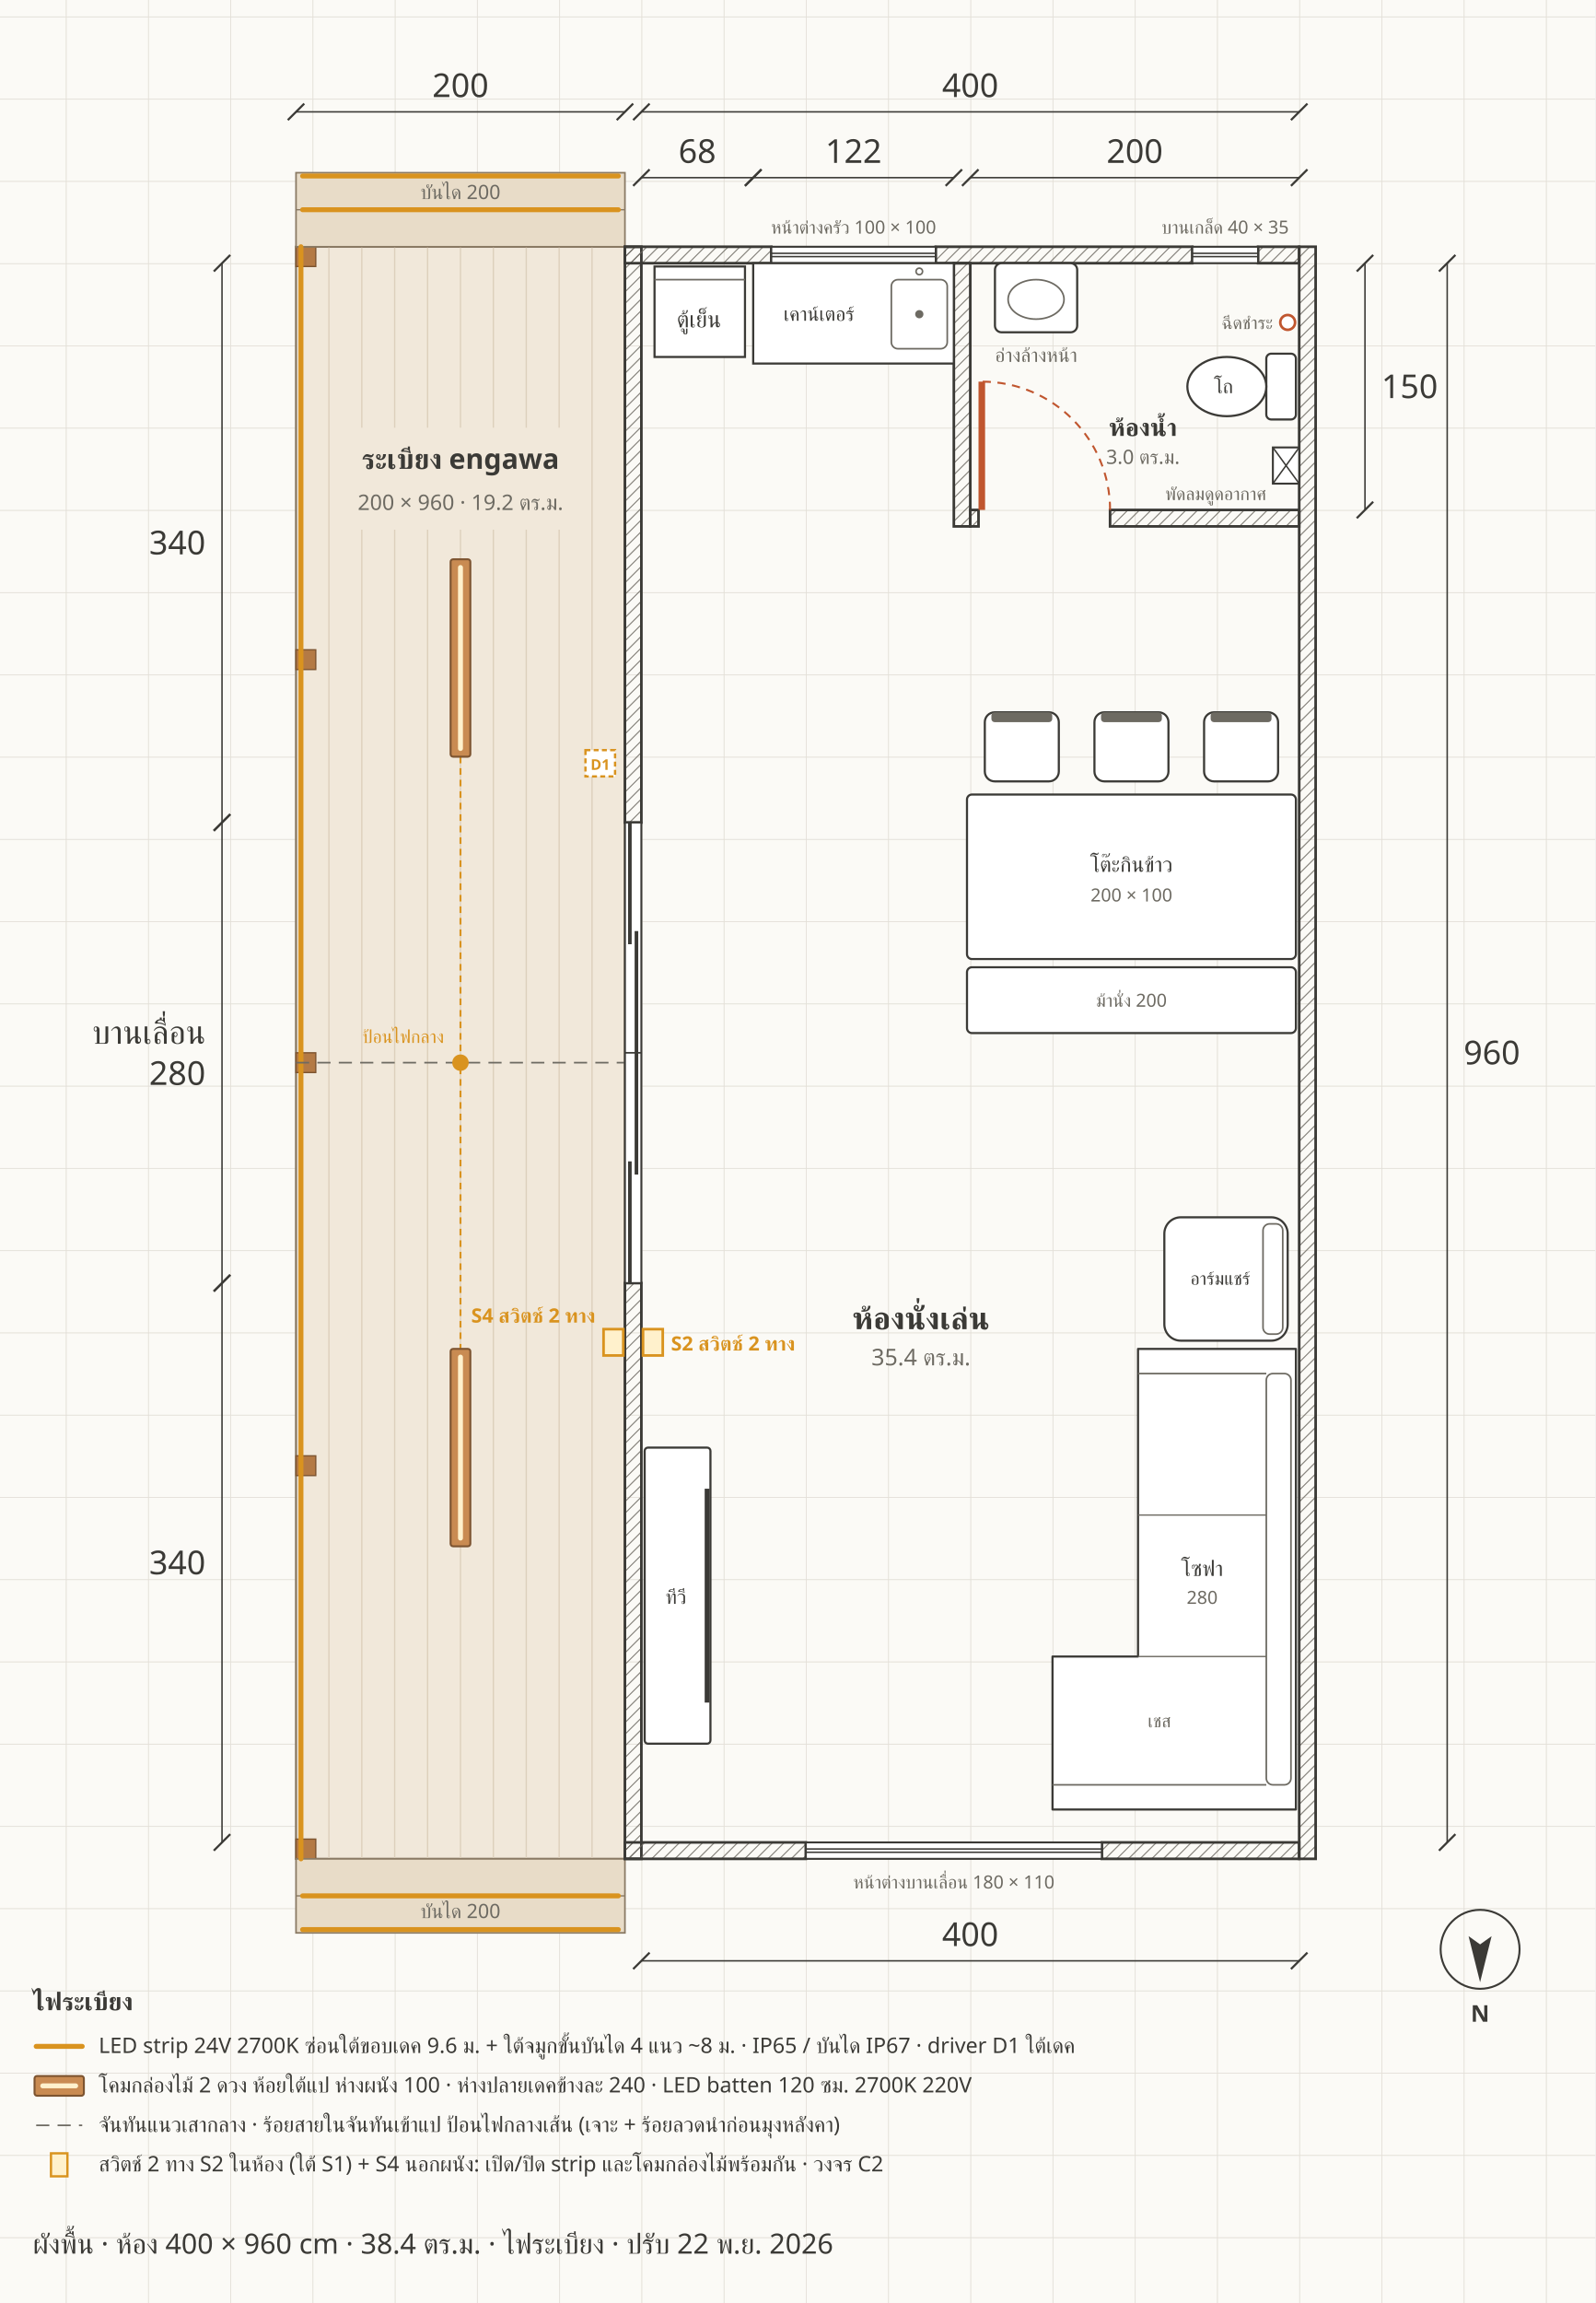
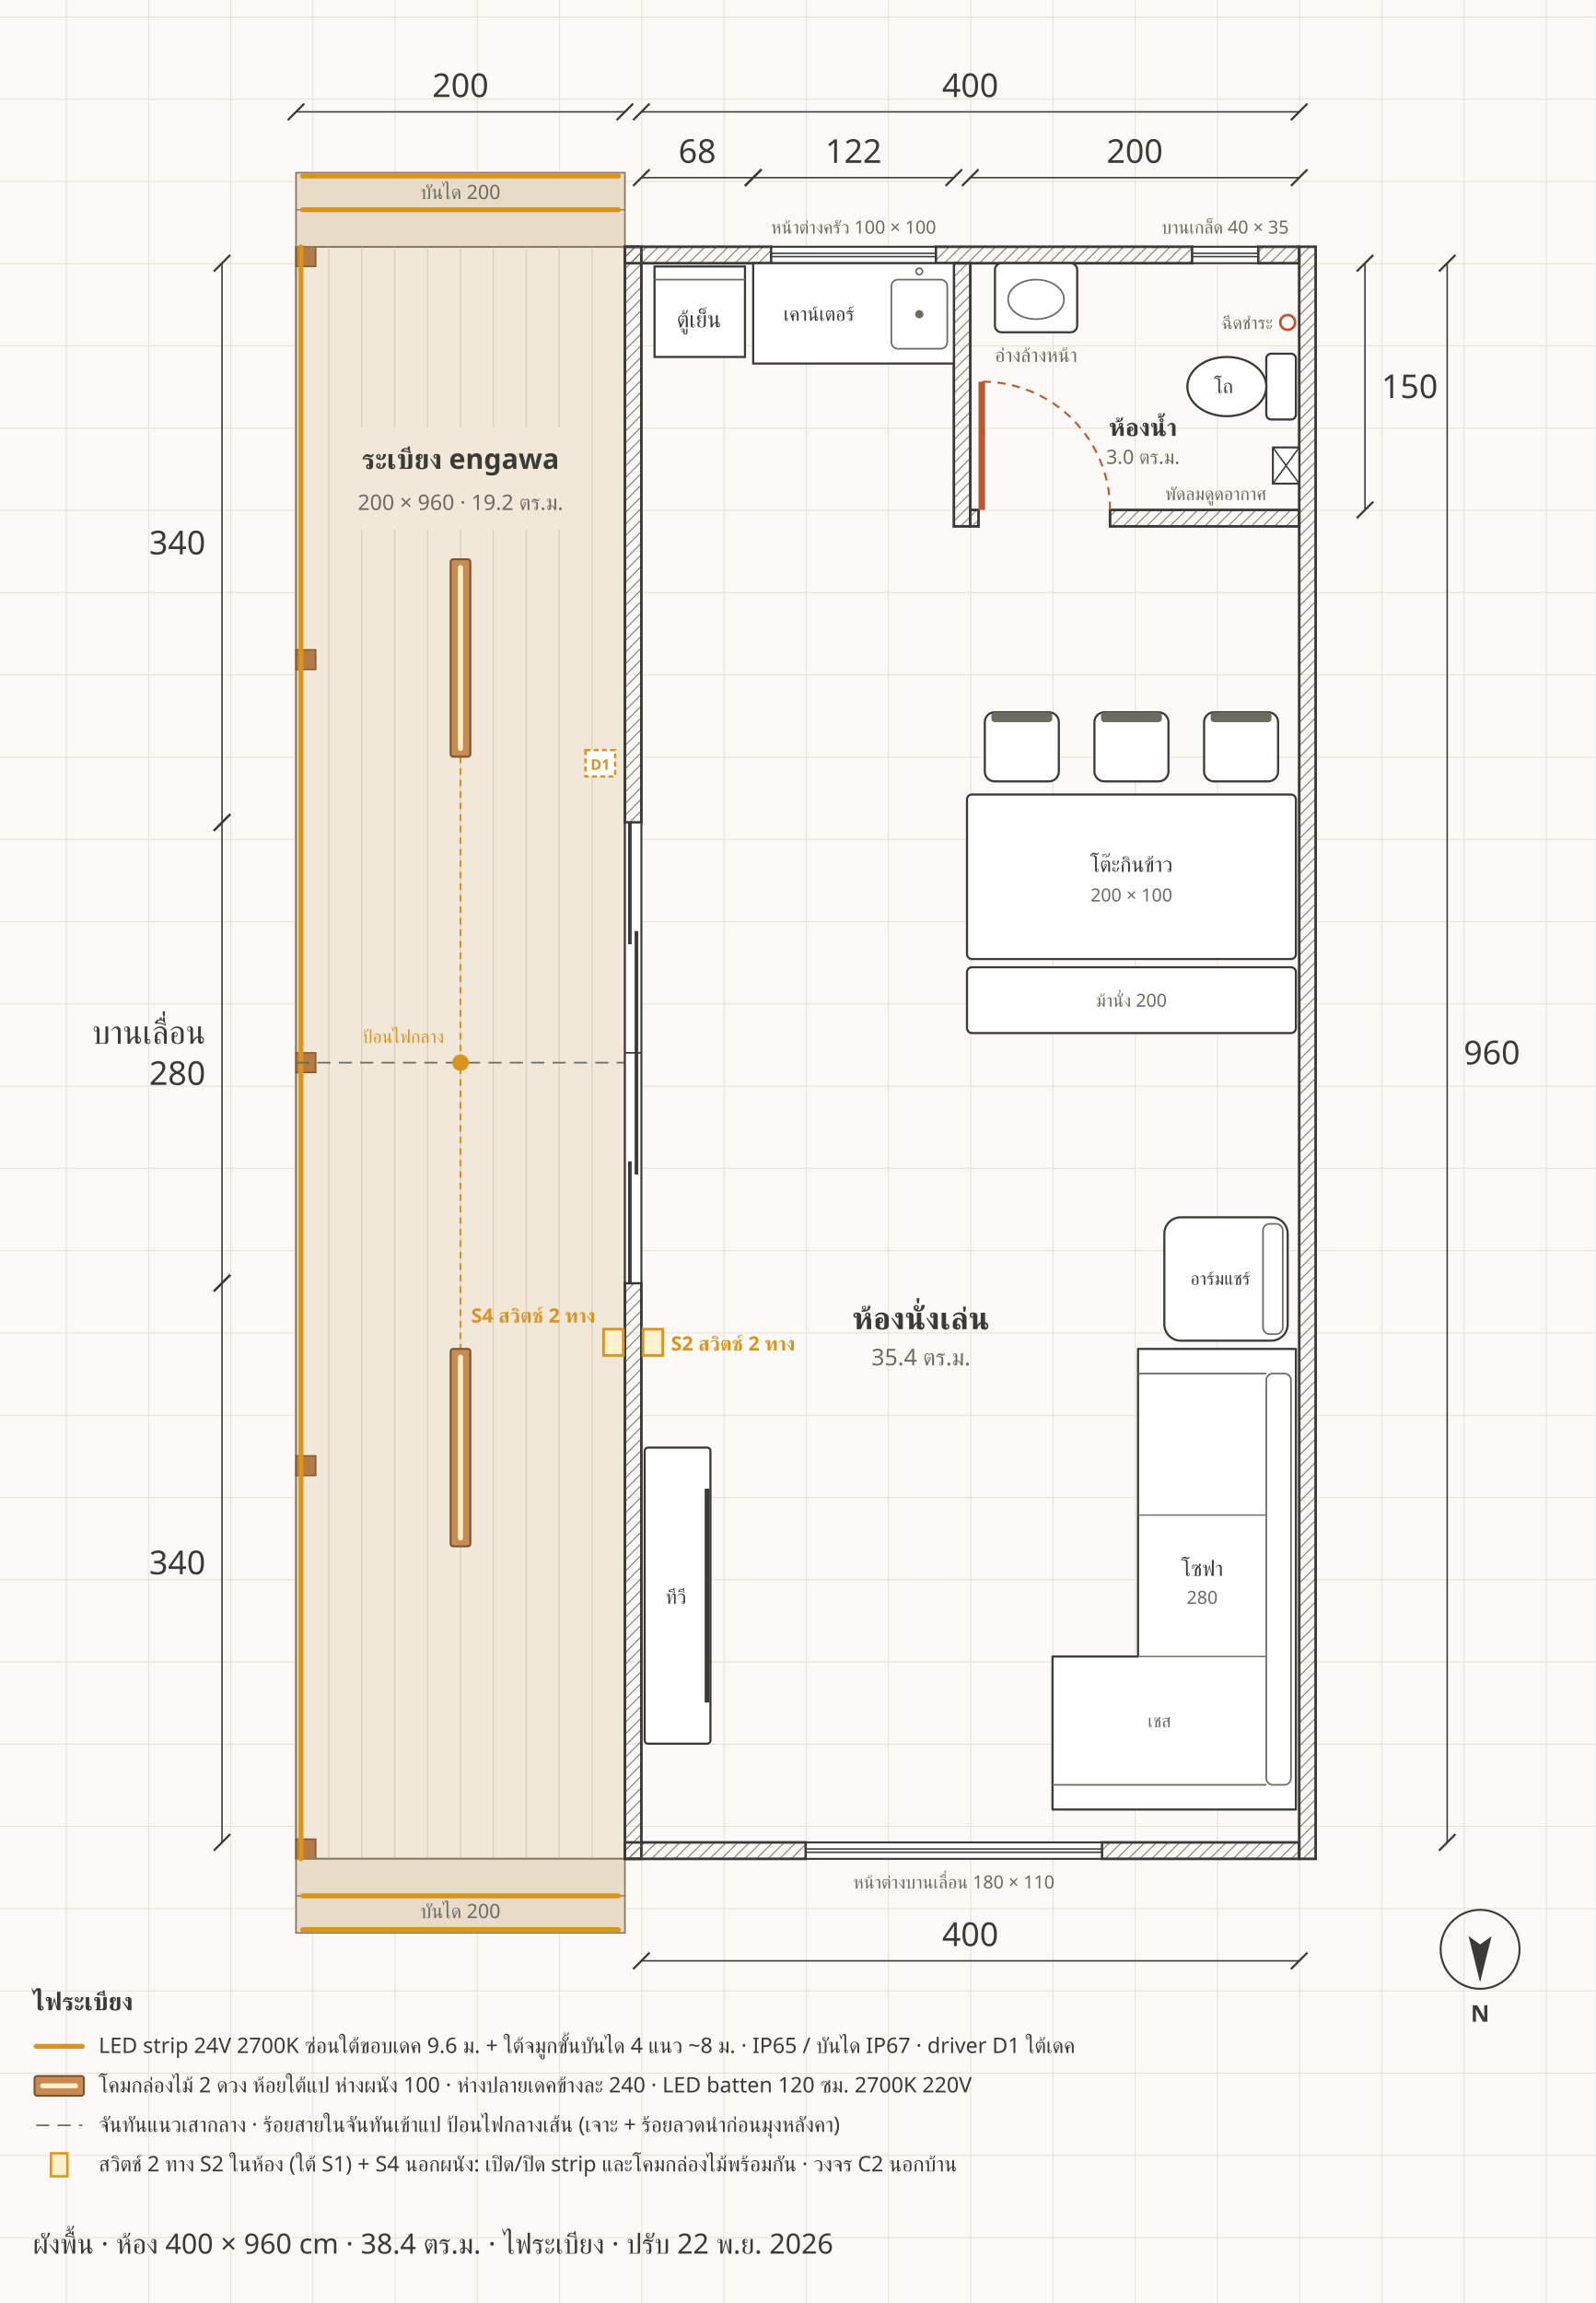
<svg xmlns="http://www.w3.org/2000/svg" viewBox="-390 -160 970 1400" width="970" height="1400" font-family="Leelawadee UI, Tahoma, sans-serif">
  <defs>
    <pattern id="grid" width="50" height="50" patternUnits="userSpaceOnUse" x="0" y="0">
      <path d="M50 0H0V50" fill="none" stroke="#e3e0d8" stroke-width="1" />
    </pattern>
    <pattern id="hatch" width="5" height="5" patternUnits="userSpaceOnUse" patternTransform="rotate(45)">
      <line x1="0" y1="0" x2="0" y2="5" stroke="#6d6a62" stroke-width="1" />
    </pattern>
  </defs>
  <rect x="-390" y="-160" width="970" height="1400" fill="#fbfaf6" />
  <rect x="-390" y="-160" width="970" height="1400" fill="url(#grid)" />
  <rect x="-210" y="-10" width="200" height="980" fill="#f1e8da" stroke="#8a7a64" stroke-width="1.3" />
  <line x1="-190" y1="-10" x2="-190" y2="970" stroke="#ddd0bc" stroke-width="0.8" />
  <line x1="-170" y1="-10" x2="-170" y2="970" stroke="#ddd0bc" stroke-width="0.8" />
  <line x1="-150" y1="-10" x2="-150" y2="970" stroke="#ddd0bc" stroke-width="0.8" />
  <line x1="-130" y1="-10" x2="-130" y2="970" stroke="#ddd0bc" stroke-width="0.8" />
  <line x1="-110" y1="-10" x2="-110" y2="970" stroke="#ddd0bc" stroke-width="0.8" />
  <line x1="-90" y1="-10" x2="-90" y2="970" stroke="#ddd0bc" stroke-width="0.8" />
  <line x1="-70" y1="-10" x2="-70" y2="970" stroke="#ddd0bc" stroke-width="0.8" />
  <line x1="-50" y1="-10" x2="-50" y2="970" stroke="#ddd0bc" stroke-width="0.8" />
  <line x1="-30" y1="-10" x2="-30" y2="970" stroke="#ddd0bc" stroke-width="0.8" />
  <rect x="-210" y="-10" width="12" height="12" fill="#b47a45" stroke="#7d5430" stroke-width="0.8" />
  <rect x="-210" y="235" width="12" height="12" fill="#b47a45" stroke="#7d5430" stroke-width="0.8" />
  <rect x="-210" y="480" width="12" height="12" fill="#b47a45" stroke="#7d5430" stroke-width="0.8" />
  <rect x="-210" y="725" width="12" height="12" fill="#b47a45" stroke="#7d5430" stroke-width="0.8" />
  <rect x="-210" y="958" width="12" height="12" fill="#b47a45" stroke="#7d5430" stroke-width="0.8" />
  <rect x="-210" y="-55" width="200" height="45" fill="#e8dcc8" stroke="#8a7a64" stroke-width="1" />
  <rect x="-210" y="970" width="200" height="45" fill="#e8dcc8" stroke="#8a7a64" stroke-width="1" />
  <line x1="-210" y1="-32.5" x2="-10" y2="-32.5" stroke="#8a7a64" stroke-width="0.8" />
  <line x1="-210" y1="992.5" x2="-10" y2="992.5" stroke="#8a7a64" stroke-width="0.8" />
  <text x="-110" y="-39" font-size="12" font-weight="400" text-anchor="middle" fill="#6d6a62">บันได 200</text>
  <text x="-110" y="1006" font-size="12" font-weight="400" text-anchor="middle" fill="#6d6a62">บันได 200</text>
  <rect x="-185" y="100" width="150" height="62" fill="#f1e8da" />
  <text x="-110" y="125" font-size="17" font-weight="600" text-anchor="middle" fill="#3b3a36">ระเบียง engawa</text>
  <text x="-110" y="150" font-size="13" font-weight="400" text-anchor="middle" fill="#6d6a62">200 × 960 · 19.2 ตร.ม.</text>
  <line x1="-207" y1="-10" x2="-207" y2="970" stroke="#d9931f" stroke-width="3" stroke-linecap="round" />
  <line x1="-206" y1="-32.5" x2="-14" y2="-32.5" stroke="#d9931f" stroke-width="3" stroke-linecap="round" />
  <line x1="-206" y1="-53" x2="-14" y2="-53" stroke="#d9931f" stroke-width="3" stroke-linecap="round" />
  <line x1="-206" y1="992.5" x2="-14" y2="992.5" stroke="#d9931f" stroke-width="3" stroke-linecap="round" />
  <line x1="-206" y1="1013" x2="-14" y2="1013" stroke="#d9931f" stroke-width="3" stroke-linecap="round" />
  <line x1="-210" y1="486" x2="-10" y2="486" stroke="#6d6a62" stroke-width="1" stroke-dasharray="8 5" />
  <line x1="-110" y1="300" x2="-110" y2="660" stroke="#d9931f" stroke-width="1.2" stroke-dasharray="4 3" />
  <rect x="-116" y="180" width="12" height="120" rx="1.5" fill="#c98b52" stroke="#7d5430" stroke-width="1.2" />
  <line x1="-110" y1="185" x2="-110" y2="295" stroke="#fff1cc" stroke-width="3" stroke-linecap="round" />
  <rect x="-116" y="660" width="12" height="120" rx="1.5" fill="#c98b52" stroke="#7d5430" stroke-width="1.2" />
  <line x1="-110" y1="665" x2="-110" y2="775" stroke="#fff1cc" stroke-width="3" stroke-linecap="round" />
  <circle cx="-110" cy="486" r="5" fill="#d9931f" />
  <text x="-120" y="474" font-size="11" font-weight="400" text-anchor="end" fill="#d9931f">ป้อนไฟกลาง</text>
  <rect x="-34" y="296" width="18" height="16" fill="#fff" stroke="#d9931f" stroke-width="1.4" stroke-dasharray="3 2" />
  <text x="-25" y="308" font-size="9" font-weight="600" text-anchor="middle" fill="#d9931f">D1</text>
  <rect x="-10" y="-10" width="10" height="350" fill="url(#hatch)" stroke="#3b3a36" stroke-width="1.6" />
  <rect x="-10" y="620" width="10" height="350" fill="url(#hatch)" stroke="#3b3a36" stroke-width="1.6" />
  <rect x="400" y="-10" width="10" height="980" fill="url(#hatch)" stroke="#3b3a36" stroke-width="1.6" />
  <rect x="-10" y="-10" width="89" height="10" fill="url(#hatch)" stroke="#3b3a36" stroke-width="1.6" />
  <rect x="179" y="-10" width="156" height="10" fill="url(#hatch)" stroke="#3b3a36" stroke-width="1.6" />
  <rect x="375" y="-10" width="25" height="10" fill="url(#hatch)" stroke="#3b3a36" stroke-width="1.6" />
  <rect x="-10" y="960" width="110" height="10" fill="url(#hatch)" stroke="#3b3a36" stroke-width="1.6" />
  <rect x="280" y="960" width="120" height="10" fill="url(#hatch)" stroke="#3b3a36" stroke-width="1.6" />
  <rect x="79" y="-10" width="100" height="10" fill="#fff" stroke="#3b3a36" stroke-width="1.2" />
  <g stroke="#3b3a36" stroke-width="0.9">
    <line x1="79" y1="-6" x2="179" y2="-6" />
    <line x1="79" y1="-4" x2="179" y2="-4" />
  </g>
  <rect x="335" y="-10" width="40" height="10" fill="#fff" stroke="#3b3a36" stroke-width="1.2" />
  <g stroke="#3b3a36" stroke-width="0.9">
    <line x1="335" y1="-6" x2="375" y2="-6" />
    <line x1="335" y1="-4" x2="375" y2="-4" />
  </g>
  <rect x="100" y="960" width="180" height="10" fill="#fff" stroke="#3b3a36" stroke-width="1.2" />
  <g stroke="#3b3a36" stroke-width="0.9">
    <line x1="100" y1="964" x2="280" y2="964" />
    <line x1="100" y1="966" x2="280" y2="966" />
  </g>
  <rect x="-10" y="340" width="10" height="280" fill="#fff" stroke="#3b3a36" stroke-width="1.2" />
  <g stroke="#3b3a36" stroke-width="2.2">
    <line x1="-7" y1="340" x2="-7" y2="414" />
    <line x1="-7" y1="546" x2="-7" y2="620" />
    <line x1="-3" y1="406" x2="-3" y2="480" />
    <line x1="-3" y1="480" x2="-3" y2="554" />
  </g>
  <line x1="-10" y1="480" x2="0" y2="480" stroke="#3b3a36" stroke-width="1" />
  <rect x="1" y="648" width="12" height="16" fill="#fff1cc" stroke="#d9931f" stroke-width="1.6" />
  <text x="18" y="661" font-size="12" font-weight="600" text-anchor="start" fill="#d9931f">S2 สวิตช์ 2 ทาง</text>
  <rect x="-23" y="648" width="12" height="16" fill="#fff1cc" stroke="#d9931f" stroke-width="1.6" />
  <text x="-28" y="644" font-size="12" font-weight="600" text-anchor="end" fill="#d9931f">S4 สวิตช์ 2 ทาง</text>
  <rect x="190" y="0" width="10" height="160" fill="url(#hatch)" stroke="#3b3a36" stroke-width="1.6" />
  <rect x="200" y="150" width="5" height="10" fill="url(#hatch)" stroke="#3b3a36" stroke-width="1.6" />
  <rect x="285" y="150" width="115" height="10" fill="url(#hatch)" stroke="#3b3a36" stroke-width="1.6" />
  <rect x="205" y="72" width="4" height="78" fill="#c0562f" />
  <path d="M285 150 A78 78 0 0 0 207 72" fill="none" stroke="#c0562f" stroke-width="1.2" stroke-dasharray="5 4" />
  <rect x="8" y="2" width="55" height="55" fill="#fff" stroke="#3b3a36" stroke-width="1.3" />
  <line x1="8" y1="10" x2="63" y2="10" stroke="#6d6a62" stroke-width="1" />
  <text x="35" y="39" font-size="14" font-weight="400" text-anchor="middle" fill="#3b3a36">ตู้เย็น</text>
  <rect x="68" y="0" width="122" height="61" fill="#fff" stroke="#3b3a36" stroke-width="1.3" />
  <rect x="152" y="10" width="34" height="42" rx="4" fill="none" stroke="#6d6a62" stroke-width="1" />
  <circle cx="169" cy="31" r="2.5" fill="#6d6a62" />
  <circle cx="169" cy="5" r="2" fill="none" stroke="#6d6a62" stroke-width="1" />
  <text x="108" y="35" font-size="12" font-weight="400" text-anchor="middle" fill="#3b3a36">เคาน์เตอร์</text>
  <rect x="215" y="0" width="50" height="42" rx="4" fill="#fff" stroke="#3b3a36" stroke-width="1.3" />
  <ellipse cx="240" cy="22" rx="17" ry="12" fill="none" stroke="#6d6a62" stroke-width="1" />
  <text x="240" y="60" font-size="12" font-weight="400" text-anchor="middle" fill="#6d6a62">อ่างล้างหน้า</text>
  <rect x="380" y="55" width="18" height="40" rx="3" fill="#fff" stroke="#3b3a36" stroke-width="1.3" />
  <ellipse cx="356" cy="75" rx="24" ry="18" fill="#fff" stroke="#3b3a36" stroke-width="1.3" />
  <text x="354" y="79" font-size="12" font-weight="400" text-anchor="middle" fill="#3b3a36">โถ</text>
  <circle cx="393" cy="36" r="4.5" fill="#fff" stroke="#c0562f" stroke-width="1.6" />
  <text x="384" y="40" font-size="11" font-weight="400" text-anchor="end" fill="#6d6a62">ฉีดชำระ</text>
  <rect x="384" y="112" width="16" height="22" fill="#fff" stroke="#3b3a36" stroke-width="1.2" />
  <path d="M384 112 L400 134 M400 112 L384 134" stroke="#3b3a36" stroke-width="0.9" />
  <text x="380" y="144" font-size="11" font-weight="400" text-anchor="end" fill="#6d6a62">พัดลมดูดอากาศ</text>
  <text x="305" y="105" font-size="15" font-weight="600" text-anchor="middle" fill="#3b3a36">ห้องน้ำ</text>
  <text x="305" y="122" font-size="12" font-weight="400" text-anchor="middle" fill="#6d6a62">3.0 ตร.ม.</text>
  <rect x="208.833" y="273" width="45" height="42" rx="6" fill="#fff" stroke="#3b3a36" stroke-width="1.3" />
  <rect x="212.833" y="273" width="37" height="6" rx="2" fill="#6d6a62" />
  <rect x="275.5" y="273" width="45" height="42" rx="6" fill="#fff" stroke="#3b3a36" stroke-width="1.3" />
  <rect x="279.5" y="273" width="37" height="6" rx="2" fill="#6d6a62" />
  <rect x="342.167" y="273" width="45" height="42" rx="6" fill="#fff" stroke="#3b3a36" stroke-width="1.3" />
  <rect x="346.167" y="273" width="37" height="6" rx="2" fill="#6d6a62" />
  <rect x="198" y="323" width="200" height="100" rx="3" fill="#fff" stroke="#3b3a36" stroke-width="1.3" />
  <text x="298" y="370" font-size="13" font-weight="400" text-anchor="middle" fill="#3b3a36">โต๊ะกินข้าว</text>
  <text x="298" y="388" font-size="11" font-weight="400" text-anchor="middle" fill="#6d6a62">200 × 100</text>
  <rect x="198" y="428" width="200" height="40" rx="3" fill="#fff" stroke="#3b3a36" stroke-width="1.3" />
  <text x="298" y="452" font-size="11" font-weight="400" text-anchor="middle" fill="#6d6a62">ม้านั่ง 200</text>
  <rect x="318" y="580" width="75" height="75" rx="10" fill="#fff" stroke="#3b3a36" stroke-width="1.3" />
  <rect x="378" y="584" width="12" height="67" rx="4" fill="none" stroke="#6d6a62" stroke-width="1" />
  <text x="352" y="621" font-size="11" font-weight="400" text-anchor="middle" fill="#3b3a36">อาร์มแชร์</text>
  <path d="M302 660 H398 V940 H250 V847 H302 Z" stroke-linejoin="round" fill="#fff" stroke="#3b3a36" stroke-width="1.3" />
  <rect x="380" y="675" width="15" height="250" rx="4" fill="none" stroke="#6d6a62" stroke-width="1" />
  <line x1="302" y1="675" x2="380" y2="675" stroke="#6d6a62" stroke-width="1" />
  <line x1="250" y1="925" x2="380" y2="925" stroke="#6d6a62" stroke-width="1" />
  <line x1="302" y1="761" x2="380" y2="761" stroke="#6d6a62" stroke-width="0.8" />
  <line x1="302" y1="847" x2="380" y2="847" stroke="#6d6a62" stroke-width="0.8" />
  <text x="341" y="798" font-size="13" font-weight="400" text-anchor="middle" fill="#3b3a36">โซฟา</text>
  <text x="341" y="815" font-size="11" font-weight="400" text-anchor="middle" fill="#6d6a62">280</text>
  <text x="315" y="890" font-size="11" font-weight="400" text-anchor="middle" fill="#6d6a62">เชส</text>
  <rect x="2" y="720" width="40" height="180" rx="2" fill="#fff" stroke="#3b3a36" stroke-width="1.3" />
  <line x1="40" y1="745" x2="40" y2="875" stroke="#3b3a36" stroke-width="3" />
  <text x="21" y="815" font-size="12" font-weight="400" text-anchor="middle" fill="#3b3a36">ทีวี</text>
  <text x="170" y="648" font-size="19" font-weight="600" text-anchor="middle" fill="#3b3a36">ห้องนั่งเล่น</text>
  <text x="170" y="670" font-size="14" font-weight="400" text-anchor="middle" fill="#6d6a62">35.4 ตร.ม.</text>
  <text x="129" y="-18" font-size="11" font-weight="400" text-anchor="middle" fill="#6d6a62">หน้าต่างครัว 100 × 100</text>
  <text x="355" y="-18" font-size="11" font-weight="400" text-anchor="middle" fill="#6d6a62">บานเกล็ด 40 × 35</text>
  <text x="190" y="988" font-size="11" font-weight="400" text-anchor="middle" fill="#6d6a62">หน้าต่างบานเลื่อน 180 × 110</text>
  <g>
    <line x1="0" y1="-52" x2="68" y2="-52" stroke="#3b3a36" stroke-width="0.9" />
    <line x1="-5" y1="-47" x2="5" y2="-57" stroke="#3b3a36" stroke-width="1.3" />
    <line x1="63" y1="-47" x2="73" y2="-57" stroke="#3b3a36" stroke-width="1.3" />
    <text x="34" y="-61" font-size="20" font-weight="500" text-anchor="middle" fill="#3b3a36">68</text>
  </g>
  <g>
    <line x1="68" y1="-52" x2="190" y2="-52" stroke="#3b3a36" stroke-width="0.9" />
    <line x1="63" y1="-47" x2="73" y2="-57" stroke="#3b3a36" stroke-width="1.3" />
    <line x1="185" y1="-47" x2="195" y2="-57" stroke="#3b3a36" stroke-width="1.3" />
    <text x="129" y="-61" font-size="20" font-weight="500" text-anchor="middle" fill="#3b3a36">122</text>
  </g>
  <g>
    <line x1="200" y1="-52" x2="400" y2="-52" stroke="#3b3a36" stroke-width="0.9" />
    <line x1="195" y1="-47" x2="205" y2="-57" stroke="#3b3a36" stroke-width="1.3" />
    <line x1="395" y1="-47" x2="405" y2="-57" stroke="#3b3a36" stroke-width="1.3" />
    <text x="300" y="-61" font-size="20" font-weight="500" text-anchor="middle" fill="#3b3a36">200</text>
  </g>
  <g>
    <line x1="0" y1="-92" x2="400" y2="-92" stroke="#3b3a36" stroke-width="0.9" />
    <line x1="-5" y1="-87" x2="5" y2="-97" stroke="#3b3a36" stroke-width="1.3" />
    <line x1="395" y1="-87" x2="405" y2="-97" stroke="#3b3a36" stroke-width="1.3" />
    <text x="200" y="-101" font-size="20" font-weight="500" text-anchor="middle" fill="#3b3a36">400</text>
  </g>
  <g>
    <line x1="-210" y1="-92" x2="-10" y2="-92" stroke="#3b3a36" stroke-width="0.9" />
    <line x1="-215" y1="-87" x2="-205" y2="-97" stroke="#3b3a36" stroke-width="1.3" />
    <line x1="-15" y1="-87" x2="-5" y2="-97" stroke="#3b3a36" stroke-width="1.3" />
    <text x="-110" y="-101" font-size="20" font-weight="500" text-anchor="middle" fill="#3b3a36">200</text>
  </g>
  <g>
    <line x1="440" y1="0" x2="440" y2="150" stroke="#3b3a36" stroke-width="0.9" />
    <line x1="435" y1="5" x2="445" y2="-5" stroke="#3b3a36" stroke-width="1.3" />
    <line x1="435" y1="155" x2="445" y2="145" stroke="#3b3a36" stroke-width="1.3" />
    <text x="450" y="82" font-size="20" font-weight="500" text-anchor="start" fill="#3b3a36">150</text>
  </g>
  <g>
    <line x1="490" y1="0" x2="490" y2="960" stroke="#3b3a36" stroke-width="0.9" />
    <line x1="485" y1="5" x2="495" y2="-5" stroke="#3b3a36" stroke-width="1.3" />
    <line x1="485" y1="965" x2="495" y2="955" stroke="#3b3a36" stroke-width="1.3" />
    <text x="500" y="487" font-size="20" font-weight="500" text-anchor="start" fill="#3b3a36">960</text>
  </g>
  <g>
    <line x1="-255" y1="0" x2="-255" y2="340" stroke="#3b3a36" stroke-width="0.9" />
    <line x1="-260" y1="5" x2="-250" y2="-5" stroke="#3b3a36" stroke-width="1.3" />
    <line x1="-260" y1="345" x2="-250" y2="335" stroke="#3b3a36" stroke-width="1.3" />
    <text x="-265" y="177" font-size="20" font-weight="500" text-anchor="end" fill="#3b3a36">340</text>
  </g>
  <g>
    <line x1="-255" y1="340" x2="-255" y2="620" stroke="#3b3a36" stroke-width="0.9" />
    <line x1="-260" y1="345" x2="-250" y2="335" stroke="#3b3a36" stroke-width="1.3" />
    <line x1="-260" y1="625" x2="-250" y2="615" stroke="#3b3a36" stroke-width="1.3" />
    <text x="-265" y="474.5" font-size="20" font-weight="500" text-anchor="end" fill="#3b3a36">บานเลื่อน</text>
    <text x="-265" y="499.5" font-size="20" font-weight="500" text-anchor="end" fill="#3b3a36">280</text>
  </g>
  <g>
    <line x1="-255" y1="620" x2="-255" y2="960" stroke="#3b3a36" stroke-width="0.9" />
    <line x1="-260" y1="625" x2="-250" y2="615" stroke="#3b3a36" stroke-width="1.3" />
    <line x1="-260" y1="965" x2="-250" y2="955" stroke="#3b3a36" stroke-width="1.3" />
    <text x="-265" y="797" font-size="20" font-weight="500" text-anchor="end" fill="#3b3a36">340</text>
  </g>
  <g>
    <line x1="0" y1="1032" x2="400" y2="1032" stroke="#3b3a36" stroke-width="0.9" />
    <line x1="-5" y1="1037" x2="5" y2="1027" stroke="#3b3a36" stroke-width="1.3" />
    <line x1="395" y1="1037" x2="405" y2="1027" stroke="#3b3a36" stroke-width="1.3" />
    <text x="200" y="1023" font-size="20" font-weight="500" text-anchor="middle" fill="#3b3a36">400</text>
  </g>
  <g transform="translate(510 1025)">
    <circle r="24" fill="none" stroke="#3b3a36" stroke-width="1.2" />
    <path d="M0 20 L7 -8 L0 -3 L-7 -8 Z" fill="#3b3a36" />
    <text x="0" y="44" font-size="14" font-weight="600" text-anchor="middle" fill="#3b3a36">N</text>
  </g>
  <text x="-370" y="1062" font-size="15" font-weight="600" text-anchor="start" fill="#3b3a36">ไฟระเบียง</text>
  <line x1="-368" y1="1084" x2="-340" y2="1084" stroke="#d9931f" stroke-width="3" stroke-linecap="round" />
  <text x="-330" y="1088" font-size="13" font-weight="400" text-anchor="start" fill="#3b3a36">LED strip 24V 2700K ซ่อนใต้ขอบเดค 9.6 ม. + ใต้จมูกขั้นบันได 4 แนว ~8 ม. · IP65 / บันได IP67 · driver D1 ใต้เดค</text>
  <g transform="rotate(-90 -354 1108)">
    <rect x="-360" y="1093" width="12" height="30" rx="1.5" fill="#c98b52" stroke="#7d5430" stroke-width="1.2" />
    <line x1="-354" y1="1098" x2="-354" y2="1118" stroke="#fff1cc" stroke-width="3" stroke-linecap="round" />
  </g>
  <text x="-330" y="1112" font-size="13" font-weight="400" text-anchor="start" fill="#3b3a36">โคมกล่องไม้ 2 ดวง ห้อยใต้แป ห่างผนัง 100 · ห่างปลายเดคข้างละ 240 · LED batten 120 ซม. 2700K 220V</text>
  <line x1="-368" y1="1132" x2="-340" y2="1132" stroke="#6d6a62" stroke-width="1" stroke-dasharray="8 5" />
  <text x="-330" y="1136" font-size="13" font-weight="400" text-anchor="start" fill="#3b3a36">จันทันแนวเสากลาง · ร้อยสายในจันทันเข้าแป ป้อนไฟกลางเส้น (เจาะ + ร้อยลวดนำก่อนมุงหลังคา)</text>
  <rect x="-359" y="1149" width="10" height="14" fill="#fff1cc" stroke="#d9931f" stroke-width="1.4" />
-   <text x="-330" y="1160" font-size="13" font-weight="400" text-anchor="start" fill="#3b3a36">สวิตช์ 2 ทาง S2 ในห้อง (ใต้ S1) + S4 นอกผนัง: เปิด/ปิด strip และโคมกล่องไม้พร้อมกัน · วงจร C2</text>
+   <text x="-330" y="1160" font-size="13" font-weight="400" text-anchor="start" fill="#3b3a36">สวิตช์ 2 ทาง S2 ในห้อง (ใต้ S1) + S4 นอกผนัง: เปิด/ปิด strip และโคมกล่องไม้พร้อมกัน · วงจร C2 นอกบ้าน</text>
  <text x="-370" y="1210" font-size="17" font-weight="400" text-anchor="start" fill="#3b3a36">ผังพื้น · ห้อง 400 × 960 cm · 38.4 ตร.ม. · ไฟระเบียง · ปรับ 22 พ.ย. 2026</text>
</svg>
